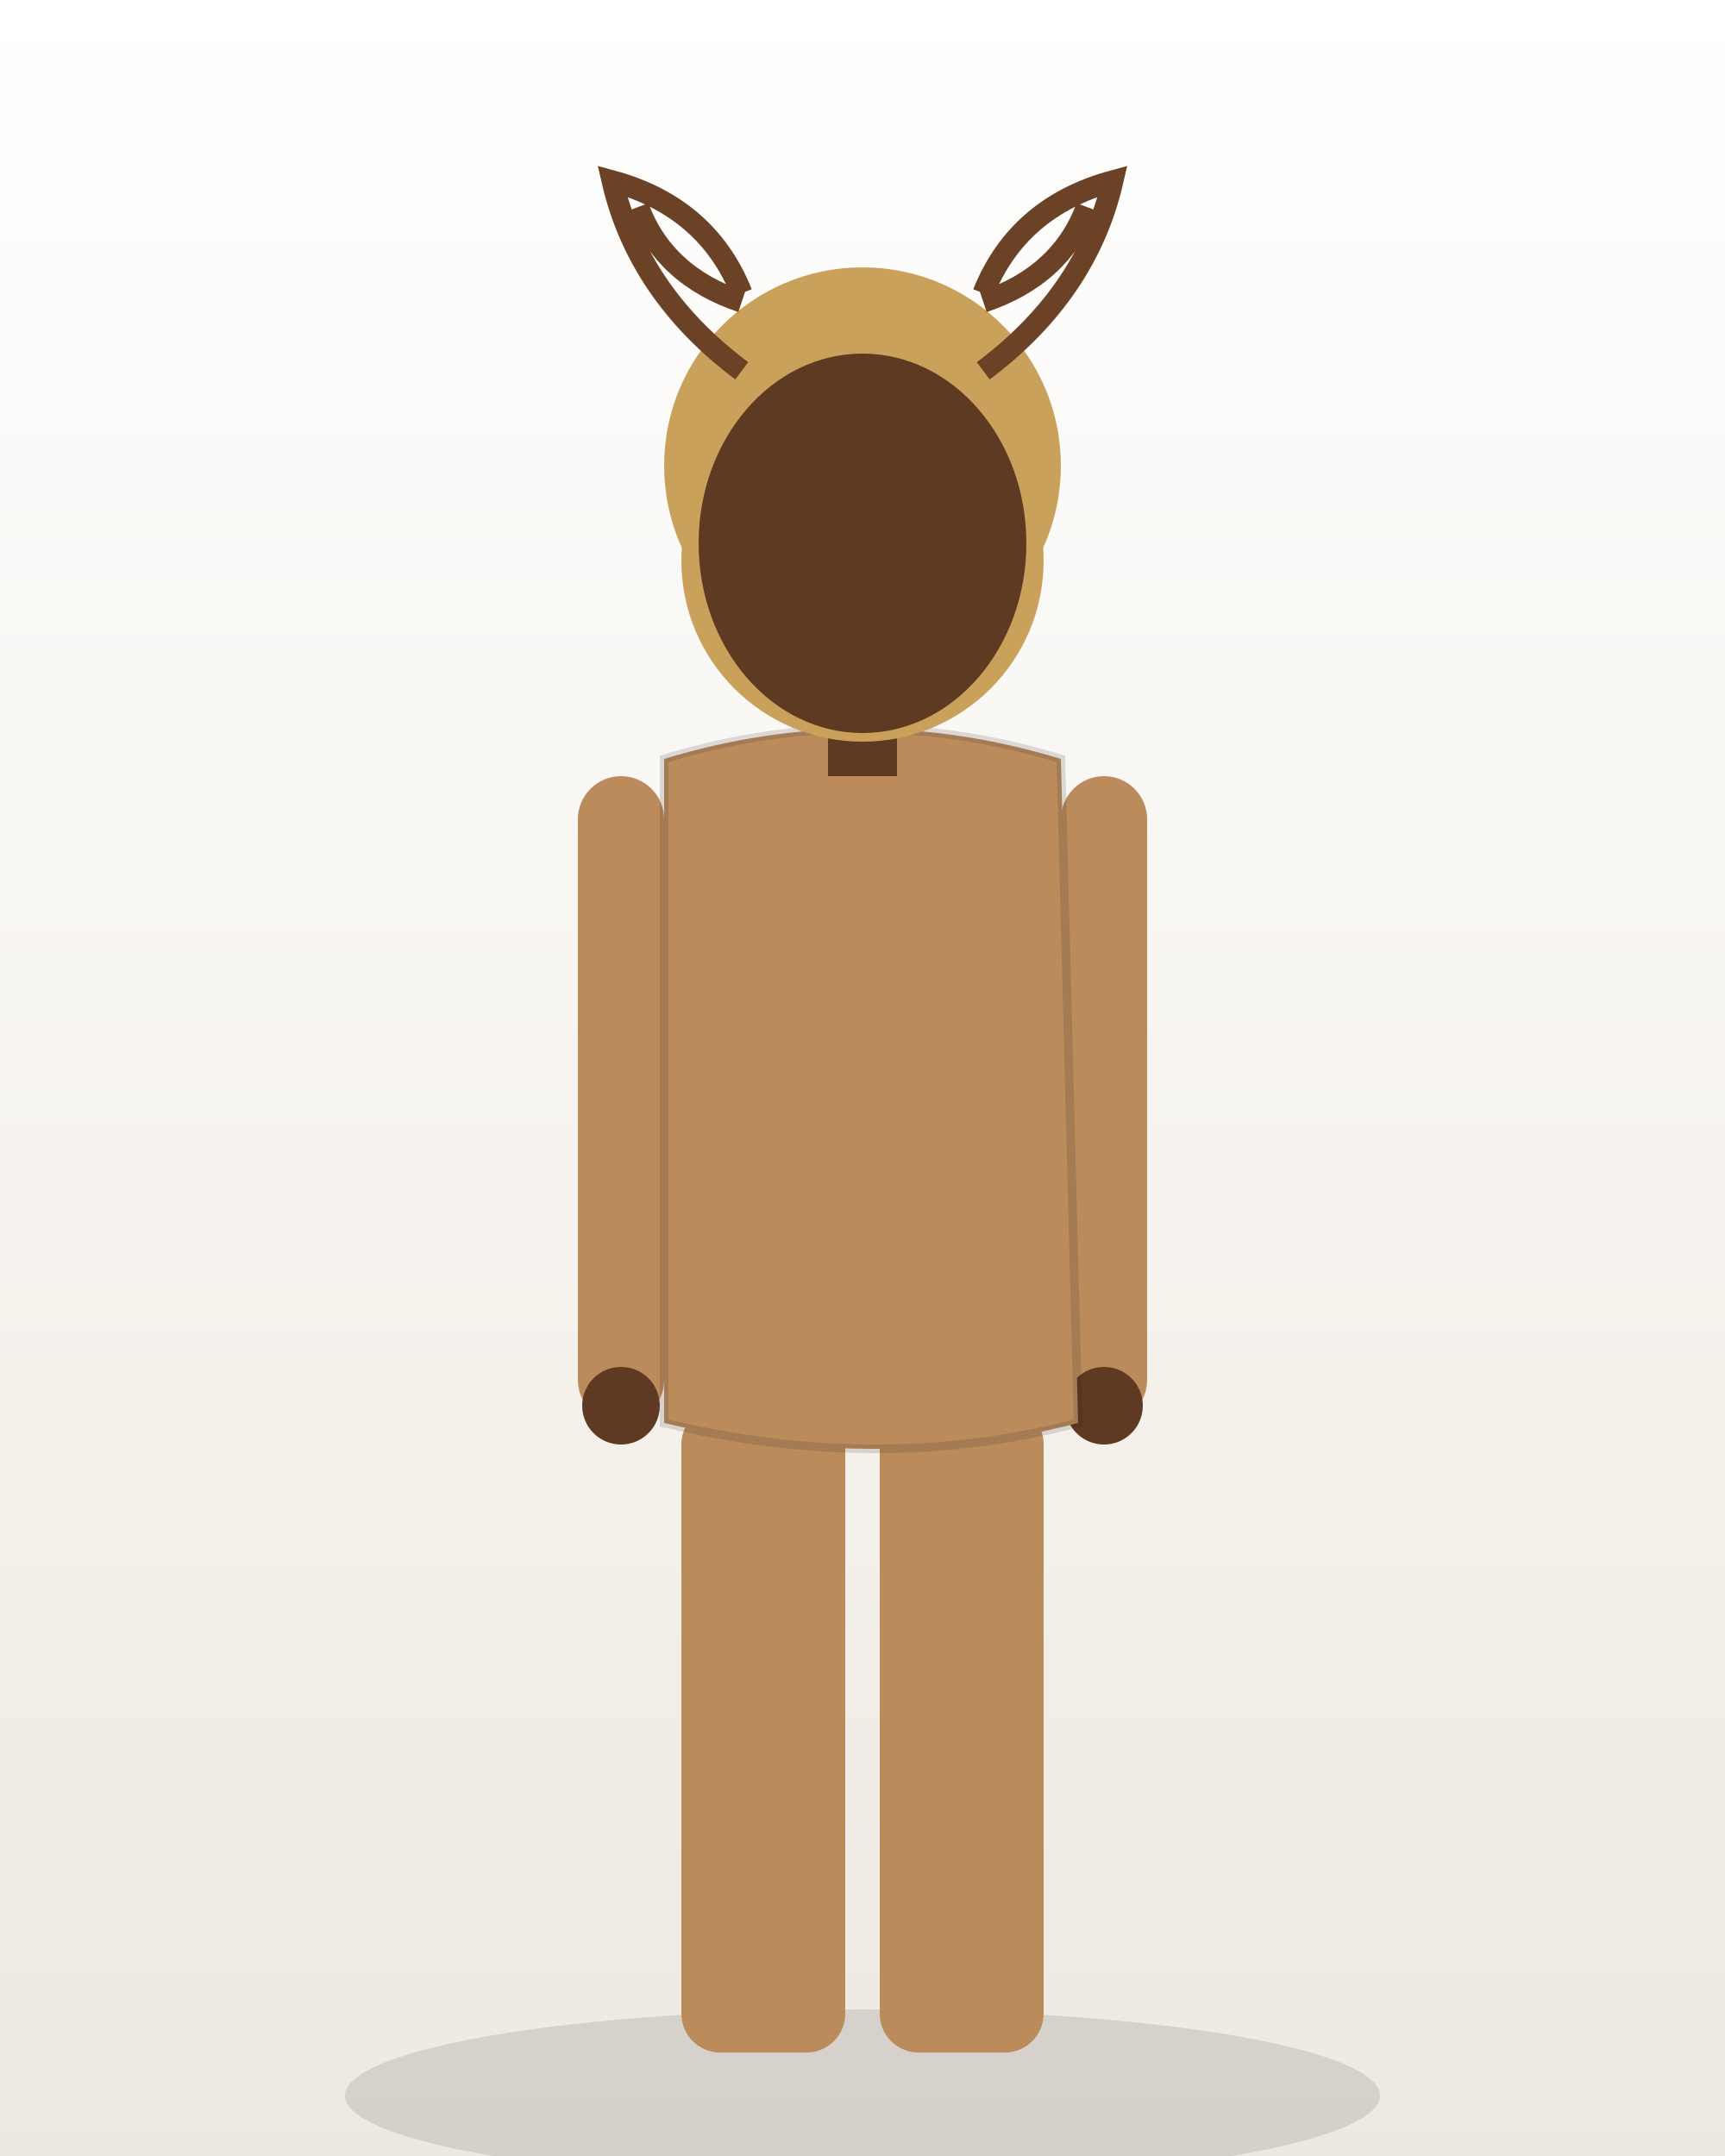
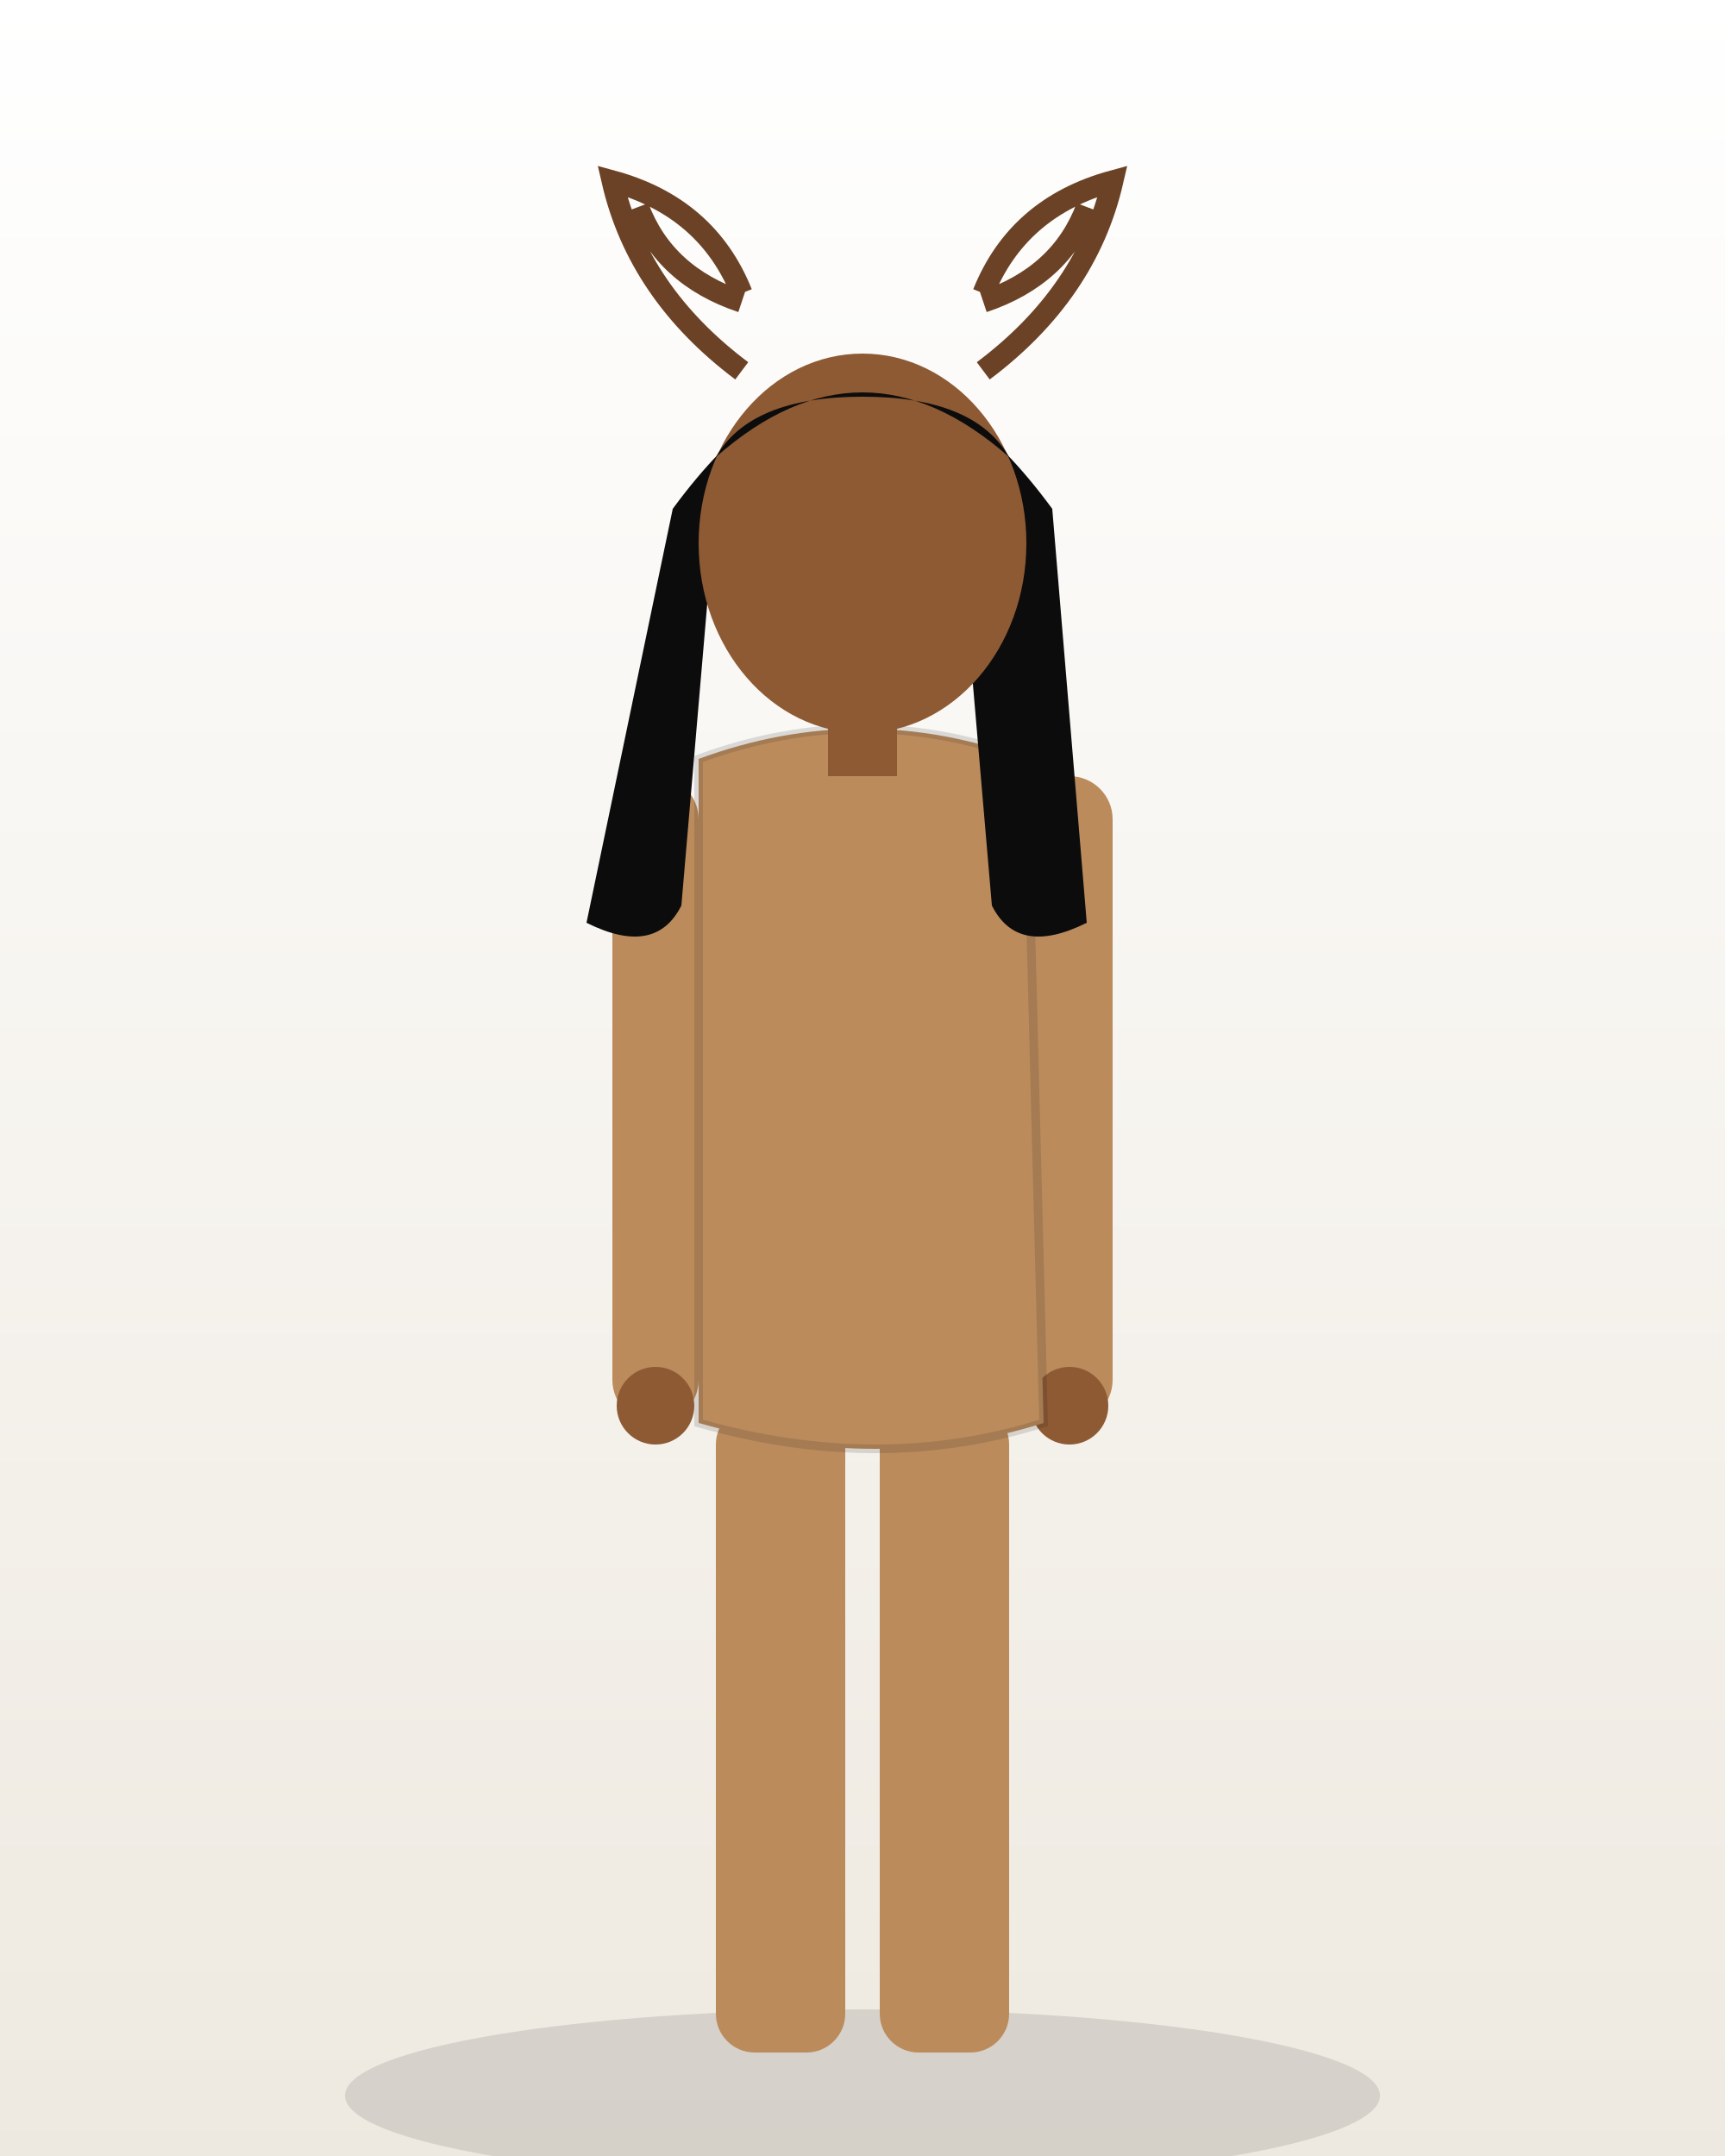
<svg xmlns="http://www.w3.org/2000/svg" width="400" height="500" viewBox="0 0 400 500" role="img" aria-label="Reindeer Onesie illustration">
  <defs>
    <linearGradient id="g-pj-reindeer-onesie" x1="0" y1="0" x2="0" y2="1">
      <stop offset="0" stop-color="#ffffff" />
      <stop offset="1" stop-color="#eee9e0" />
    </linearGradient>
  </defs>
  <rect width="400" height="500" fill="url(#g-pj-reindeer-onesie)" />
  <ellipse cx="200" cy="486" rx="120" ry="20" fill="#1c1a17" opacity="0.12" />
  <clipPath id="t-pj-reindeer-onesie">
-     <path d="M154 176     q46 -14 92 0     l4 154     q-46 12 -96 0 Z" />
+     <path d="M162 176     q38 -14 76 0     l4 154     q-38 12 -80 0 Z" />
  </clipPath>
-   <rect x="158" y="326" width="38" height="150" rx="9" fill="#BB8B5C" />
-   <rect x="204" y="326" width="38" height="150" rx="9" fill="#BB8B5C" />
-   <rect x="134" y="180" width="20" height="150" rx="10" fill="#BB8B5C" />
-   <rect x="246" y="180" width="20" height="150" rx="10" fill="#BB8B5C" />
-   <circle cx="144" cy="326" r="9" fill="#5E3A22" />
-   <circle cx="256" cy="326" r="9" fill="#5E3A22" />
-   <path d="M154 176     q46 -14 92 0     l4 154     q-46 12 -96 0 Z" fill="#BB8B5C" stroke="#1c1a17" stroke-opacity="0.14" stroke-width="2" />
+   <rect x="166" y="326" width="30" height="150" rx="9" fill="#BB8B5C" />
+   <rect x="204" y="326" width="30" height="150" rx="9" fill="#BB8B5C" />
+   <rect x="142" y="180" width="20" height="150" rx="10" fill="#BB8B5C" />
+   <rect x="238" y="180" width="20" height="150" rx="10" fill="#BB8B5C" />
+   <circle cx="152" cy="326" r="9" fill="#8D5A34" />
+   <circle cx="248" cy="326" r="9" fill="#8D5A34" />
+   <path d="M162 176     q38 -14 76 0     l4 154     q-38 12 -80 0 Z" fill="#BB8B5C" stroke="#1c1a17" stroke-opacity="0.14" stroke-width="2" />
  <g clip-path="url(#t-pj-reindeer-onesie)" />
-   <rect x="192" y="150" width="16" height="30" fill="#5E3A22" />
-   <circle cx="200" cy="108" r="46" fill="#C9A15A" />
-   <circle cx="200" cy="130" r="42" fill="#C9A15A" />
-   <ellipse cx="200" cy="126" rx="38" ry="44" fill="#5E3A22" />
+   <rect x="192" y="150" width="16" height="30" fill="#8D5A34" />
+   <path d="M156 118 q44 -60 88 0 l8 96 q-16 8 -22 -4 l-6 -70 q-28 14 -60 0 l-6 70 q-6 12 -22 4 Z" fill="#0C0C0C" />
+   <ellipse cx="200" cy="126" rx="38" ry="44" fill="#8D5A34" />
+   <path d="M166 106 q34 -30 68 0 q-8 -14 -34 -14 q-26 0 -34 14 Z" fill="#0C0C0C" />
  <path d="M172 86 q-24 -18 -30 -44 q22 6 30 26 M172 70 q-18 -6 -24 -22" stroke="#6B4226" stroke-width="5" fill="none" />
  <path d="M228 86 q24 -18 30 -44 q-22 6 -30 26 M228 70 q18 -6 24 -22" stroke="#6B4226" stroke-width="5" fill="none" />
</svg>
